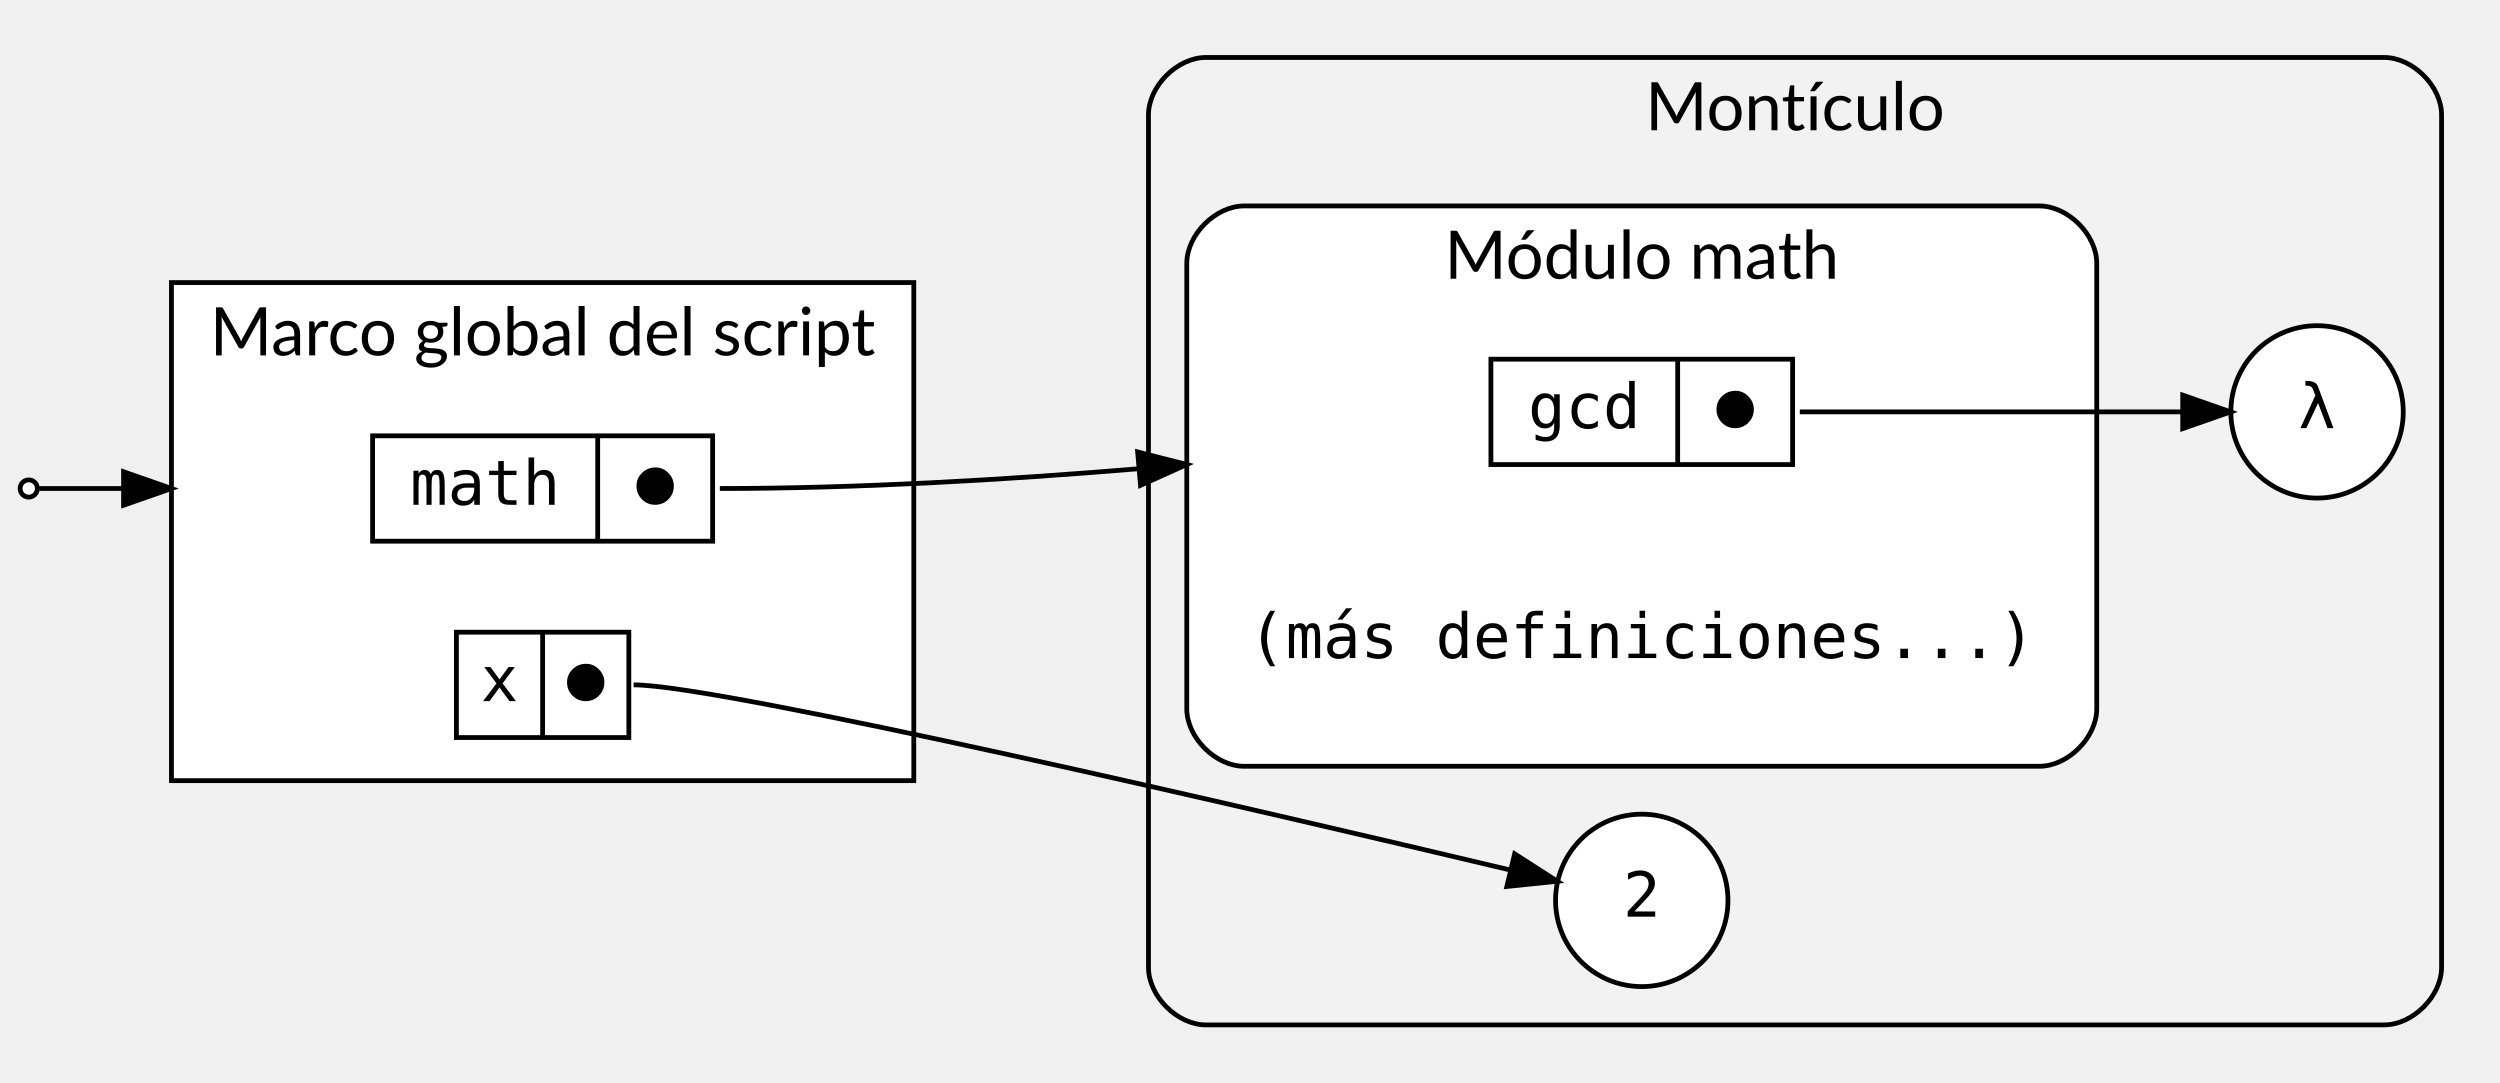
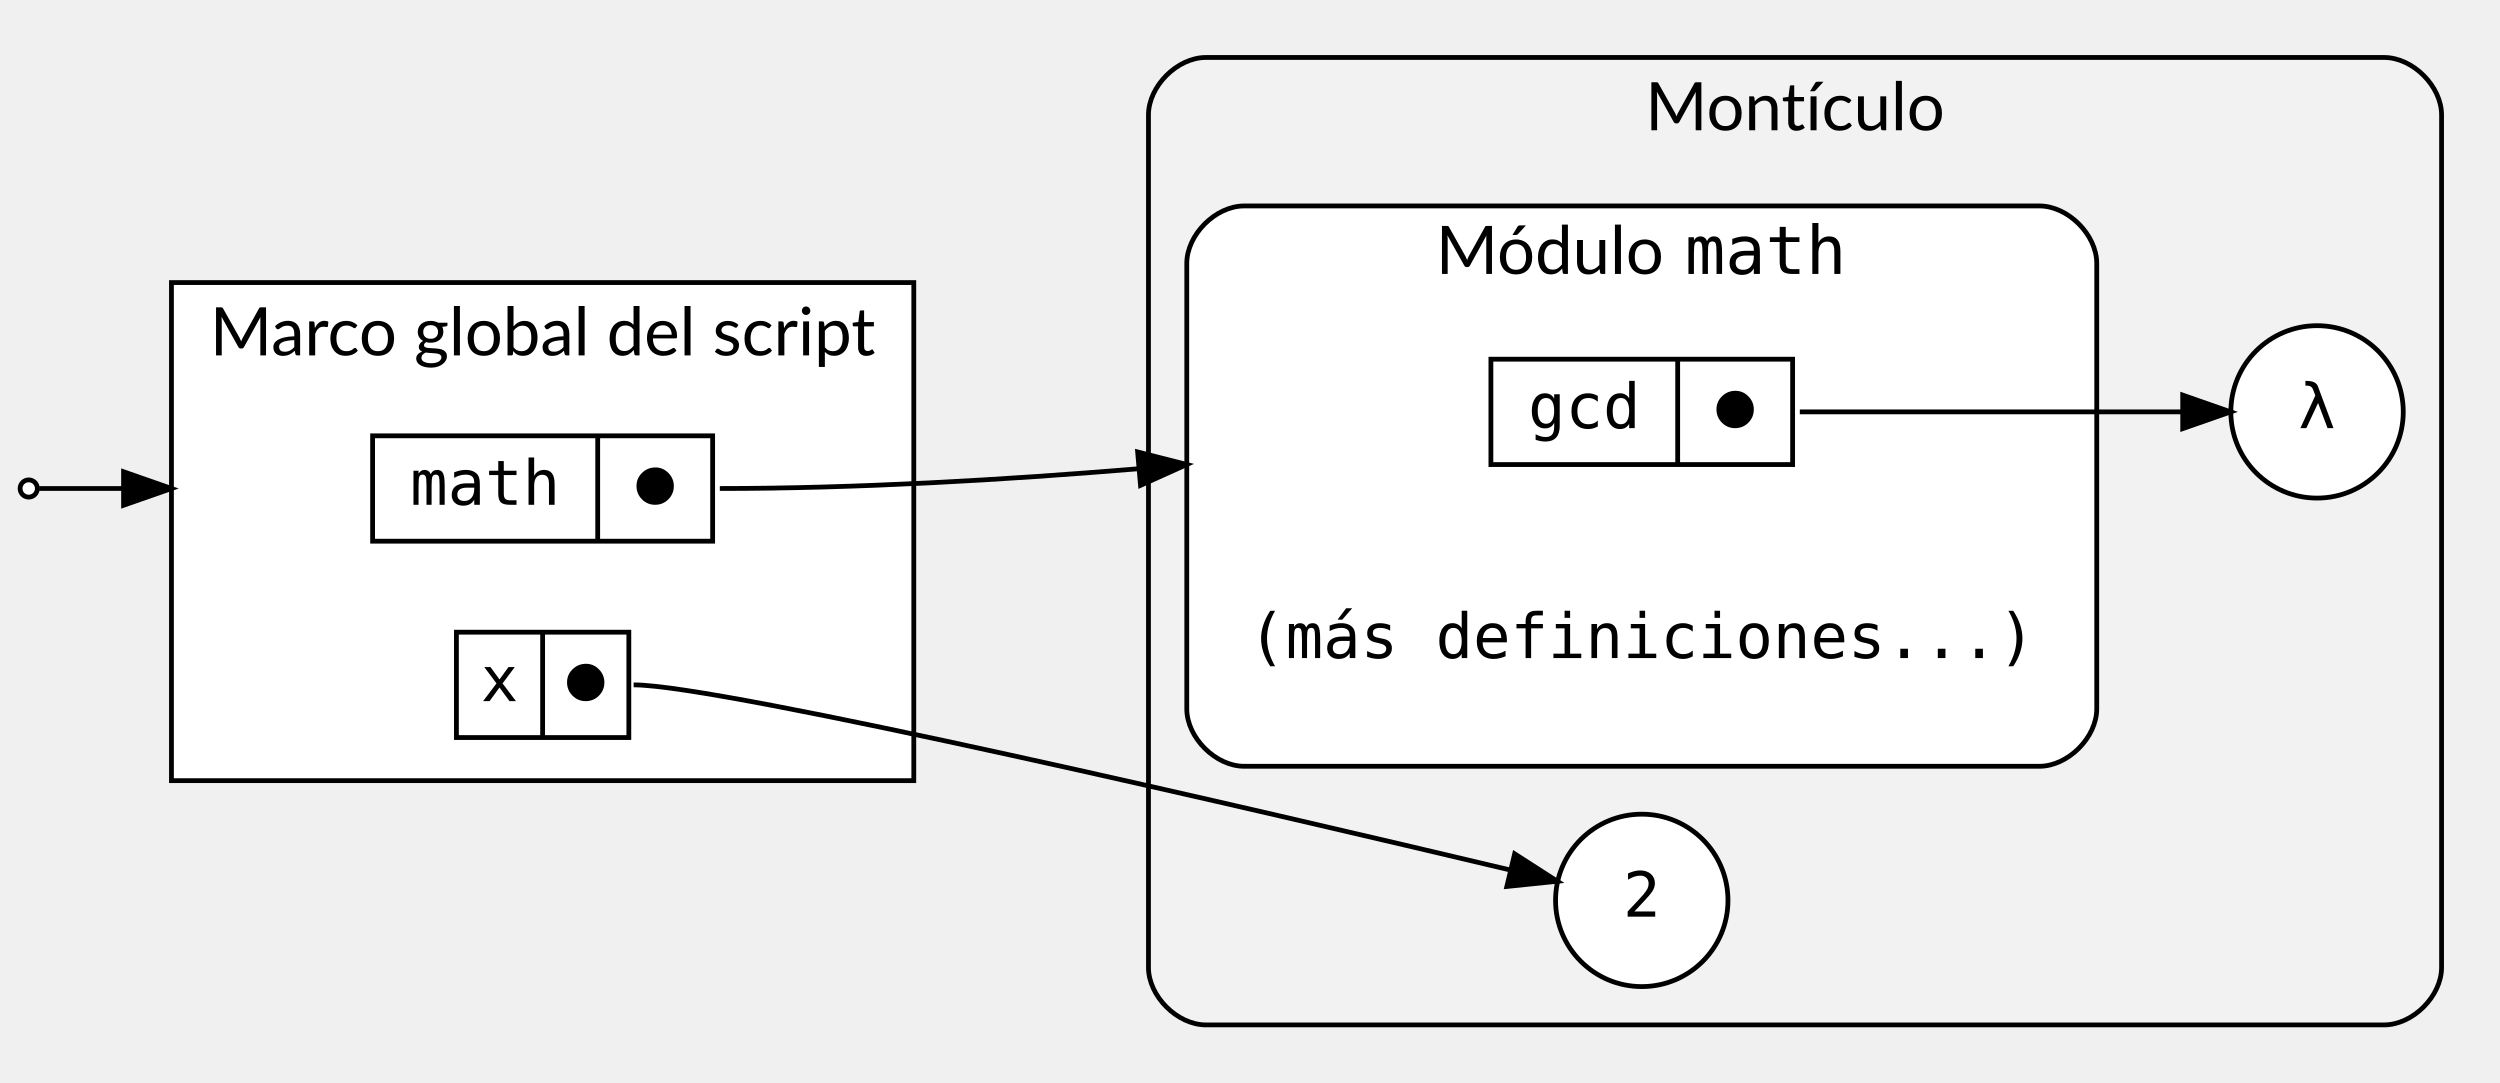
<svg xmlns="http://www.w3.org/2000/svg" width="522pt" height="226pt" viewBox="0.00 0.00 521.60 226.00">
  <g id="graph0" class="graph" transform="scale(1 1) rotate(0) translate(4 222)">
    <g id="clust1" class="cluster">
      <path fill="#f2f2f2" stroke="black" d="M247.6,-8C247.6,-8 493.6,-8 493.6,-8 499.6,-8 505.6,-14 505.6,-20 505.6,-20 505.6,-198 505.6,-198 505.6,-204 499.6,-210 493.6,-210 493.6,-210 247.6,-210 247.6,-210 241.6,-210 235.6,-204 235.6,-198 235.6,-198 235.6,-20 235.6,-20 235.6,-14 241.6,-8 247.6,-8" />
      <text text-anchor="middle" x="370.6" y="-194.8" font-family="Lato" font-size="14.00">Montículo</text>
    </g>
    <g id="clust2" class="cluster">
      <path fill="white" stroke="black" d="M255.6,-62C255.6,-62 421.6,-62 421.6,-62 427.6,-62 433.6,-68 433.6,-74 433.6,-74 433.6,-167 433.6,-167 433.6,-173 427.6,-179 421.6,-179 421.6,-179 255.6,-179 255.6,-179 249.6,-179 243.6,-173 243.6,-167 243.6,-167 243.6,-74 243.6,-74 243.6,-68 249.6,-62 255.6,-62" />
-       <text text-anchor="middle" x="338.6" y="-163.8" font-family="Lato" font-size="14.00">Módulo math</text>
+       <text text-anchor="start" x="295.6" y="-164.8" font-family="Lato" font-size="14.00">Módulo </text>
+       <text text-anchor="start" x="347.6" y="-164.8" font-family="monospace" font-size="14.00">math</text>
    </g>
    <g id="clust3" class="cluster">
      <polygon fill="white" stroke="black" points="31.6,-59 31.6,-163 186.6,-163 186.6,-59 31.6,-59" />
      <text text-anchor="middle" x="109.1" y="-147.8" font-family="Lato" font-size="14.00">Marco global del script</text>
    </g>
    <g id="node1" class="node">
      <polygon fill="white" stroke="black" points="307.1,-125 307.1,-147 370.1,-147 370.1,-125 307.1,-125" />
      <text text-anchor="middle" x="326.6" y="-132.6" font-family="monospace" font-size="13.00">gcd</text>
      <polyline fill="none" stroke="black" points="346.1,-125 346.1,-147 " />
      <text text-anchor="middle" x="358.1" y="-132.6" font-family="monospace" font-size="13.00">⬤</text>
    </g>
    <g id="node5" class="node">
      <ellipse fill="white" stroke="black" cx="479.6" cy="-136" rx="18" ry="18" />
      <text text-anchor="middle" x="479.6" y="-132.6" font-family="monospace" font-size="13.00">λ</text>
    </g>
    <g id="edge3" class="edge">
      <path fill="none" stroke="black" d="M371.6,-136C398.77,-136 429.83,-136 451.46,-136" />
      <polygon fill="black" stroke="black" points="451.55,-139.5 461.55,-136 451.55,-132.5 451.55,-139.5" />
    </g>
    <g id="node2" class="node">
      <polygon fill="white" stroke="black" points="73.6,-109 73.6,-131 144.6,-131 144.6,-109 73.6,-109" />
      <text text-anchor="middle" x="97.1" y="-116.6" font-family="monospace" font-size="13.00">math</text>
      <polyline fill="none" stroke="black" points="120.6,-109 120.6,-131 " />
      <text text-anchor="middle" x="132.6" y="-116.6" font-family="monospace" font-size="13.00">⬤</text>
    </g>
    <g id="edge1" class="edge">
      <path fill="none" stroke="black" d="M146.1,-120C174.43,-120 205.05,-121.76 233.3,-124.11" />
      <polygon fill="black" stroke="black" points="233.34,-127.63 243.6,-125.01 233.94,-120.66 233.34,-127.63" />
    </g>
    <g id="node3" class="node">
      <polygon fill="white" stroke="black" points="91.1,-68 91.1,-90 127.1,-90 127.1,-68 91.1,-68" />
      <text text-anchor="middle" x="100.1" y="-75.6" font-family="monospace" font-size="13.00">x</text>
      <polyline fill="none" stroke="black" points="109.1,-68 109.1,-90 " />
      <text text-anchor="middle" x="118.1" y="-75.6" font-family="monospace" font-size="13.00">⬤</text>
    </g>
    <g id="node4" class="node">
      <ellipse fill="white" stroke="black" cx="338.6" cy="-34" rx="18" ry="18" />
      <text text-anchor="middle" x="338.6" y="-30.6" font-family="monospace" font-size="13.00">2</text>
    </g>
    <g id="edge2" class="edge">
      <path fill="none" stroke="black" d="M128.1,-79C146.28,-79 258.91,-52.75 311.1,-40.35" />
      <polygon fill="black" stroke="black" points="312.06,-43.72 320.97,-37.99 310.43,-36.91 312.06,-43.72" />
    </g>
    <g id="node6" class="node">
      <polygon fill="transparent" stroke="transparent" points="425.6,-106 251.6,-106 251.6,-70 425.6,-70 425.6,-106" />
      <text text-anchor="middle" x="338.6" y="-84.6" font-family="monospace" font-size="13.00">(más definiciones...)</text>
    </g>
    <g id="node7" class="node">
      <ellipse fill="white" stroke="black" cx="1.8" cy="-120" rx="1.8" ry="1.8" />
    </g>
    <g id="edge4" class="edge">
      <path fill="none" stroke="black" d="M3.98,-120C6.53,-120 13.02,-120 21.58,-120" />
      <polygon fill="black" stroke="black" points="21.6,-123.5 31.6,-120 21.6,-116.5 21.6,-123.5" />
    </g>
  </g>
</svg>
